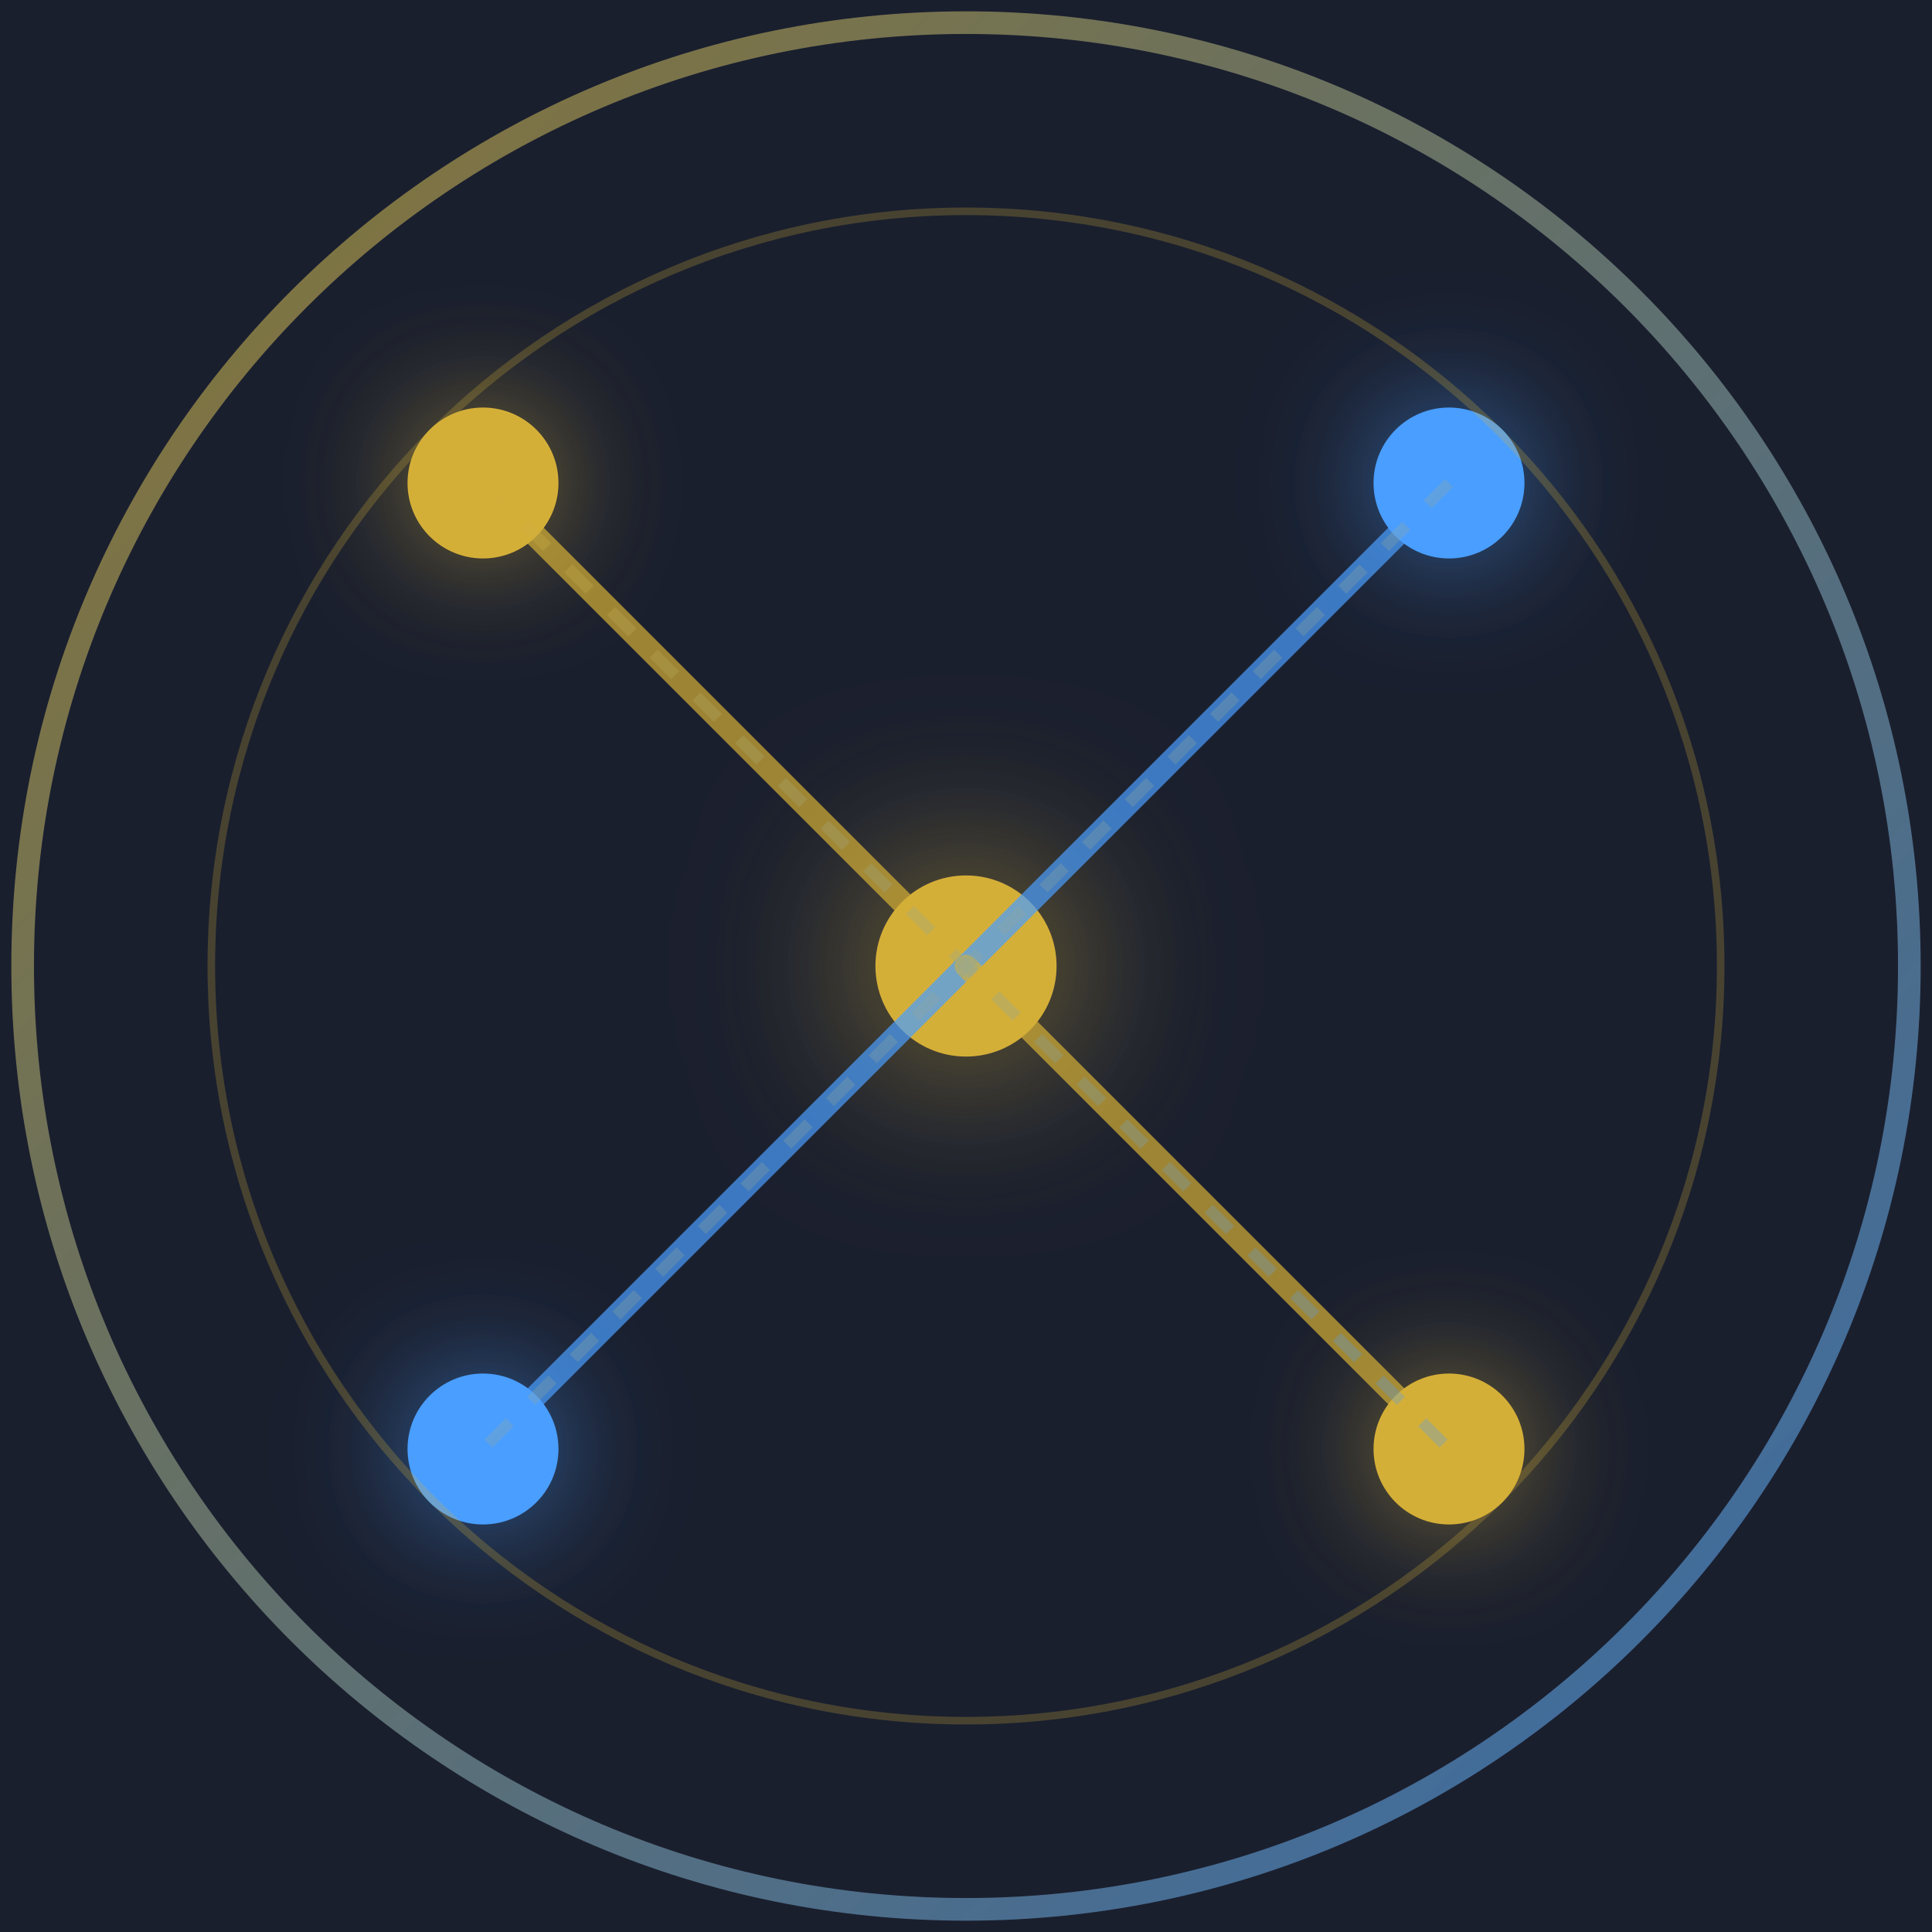
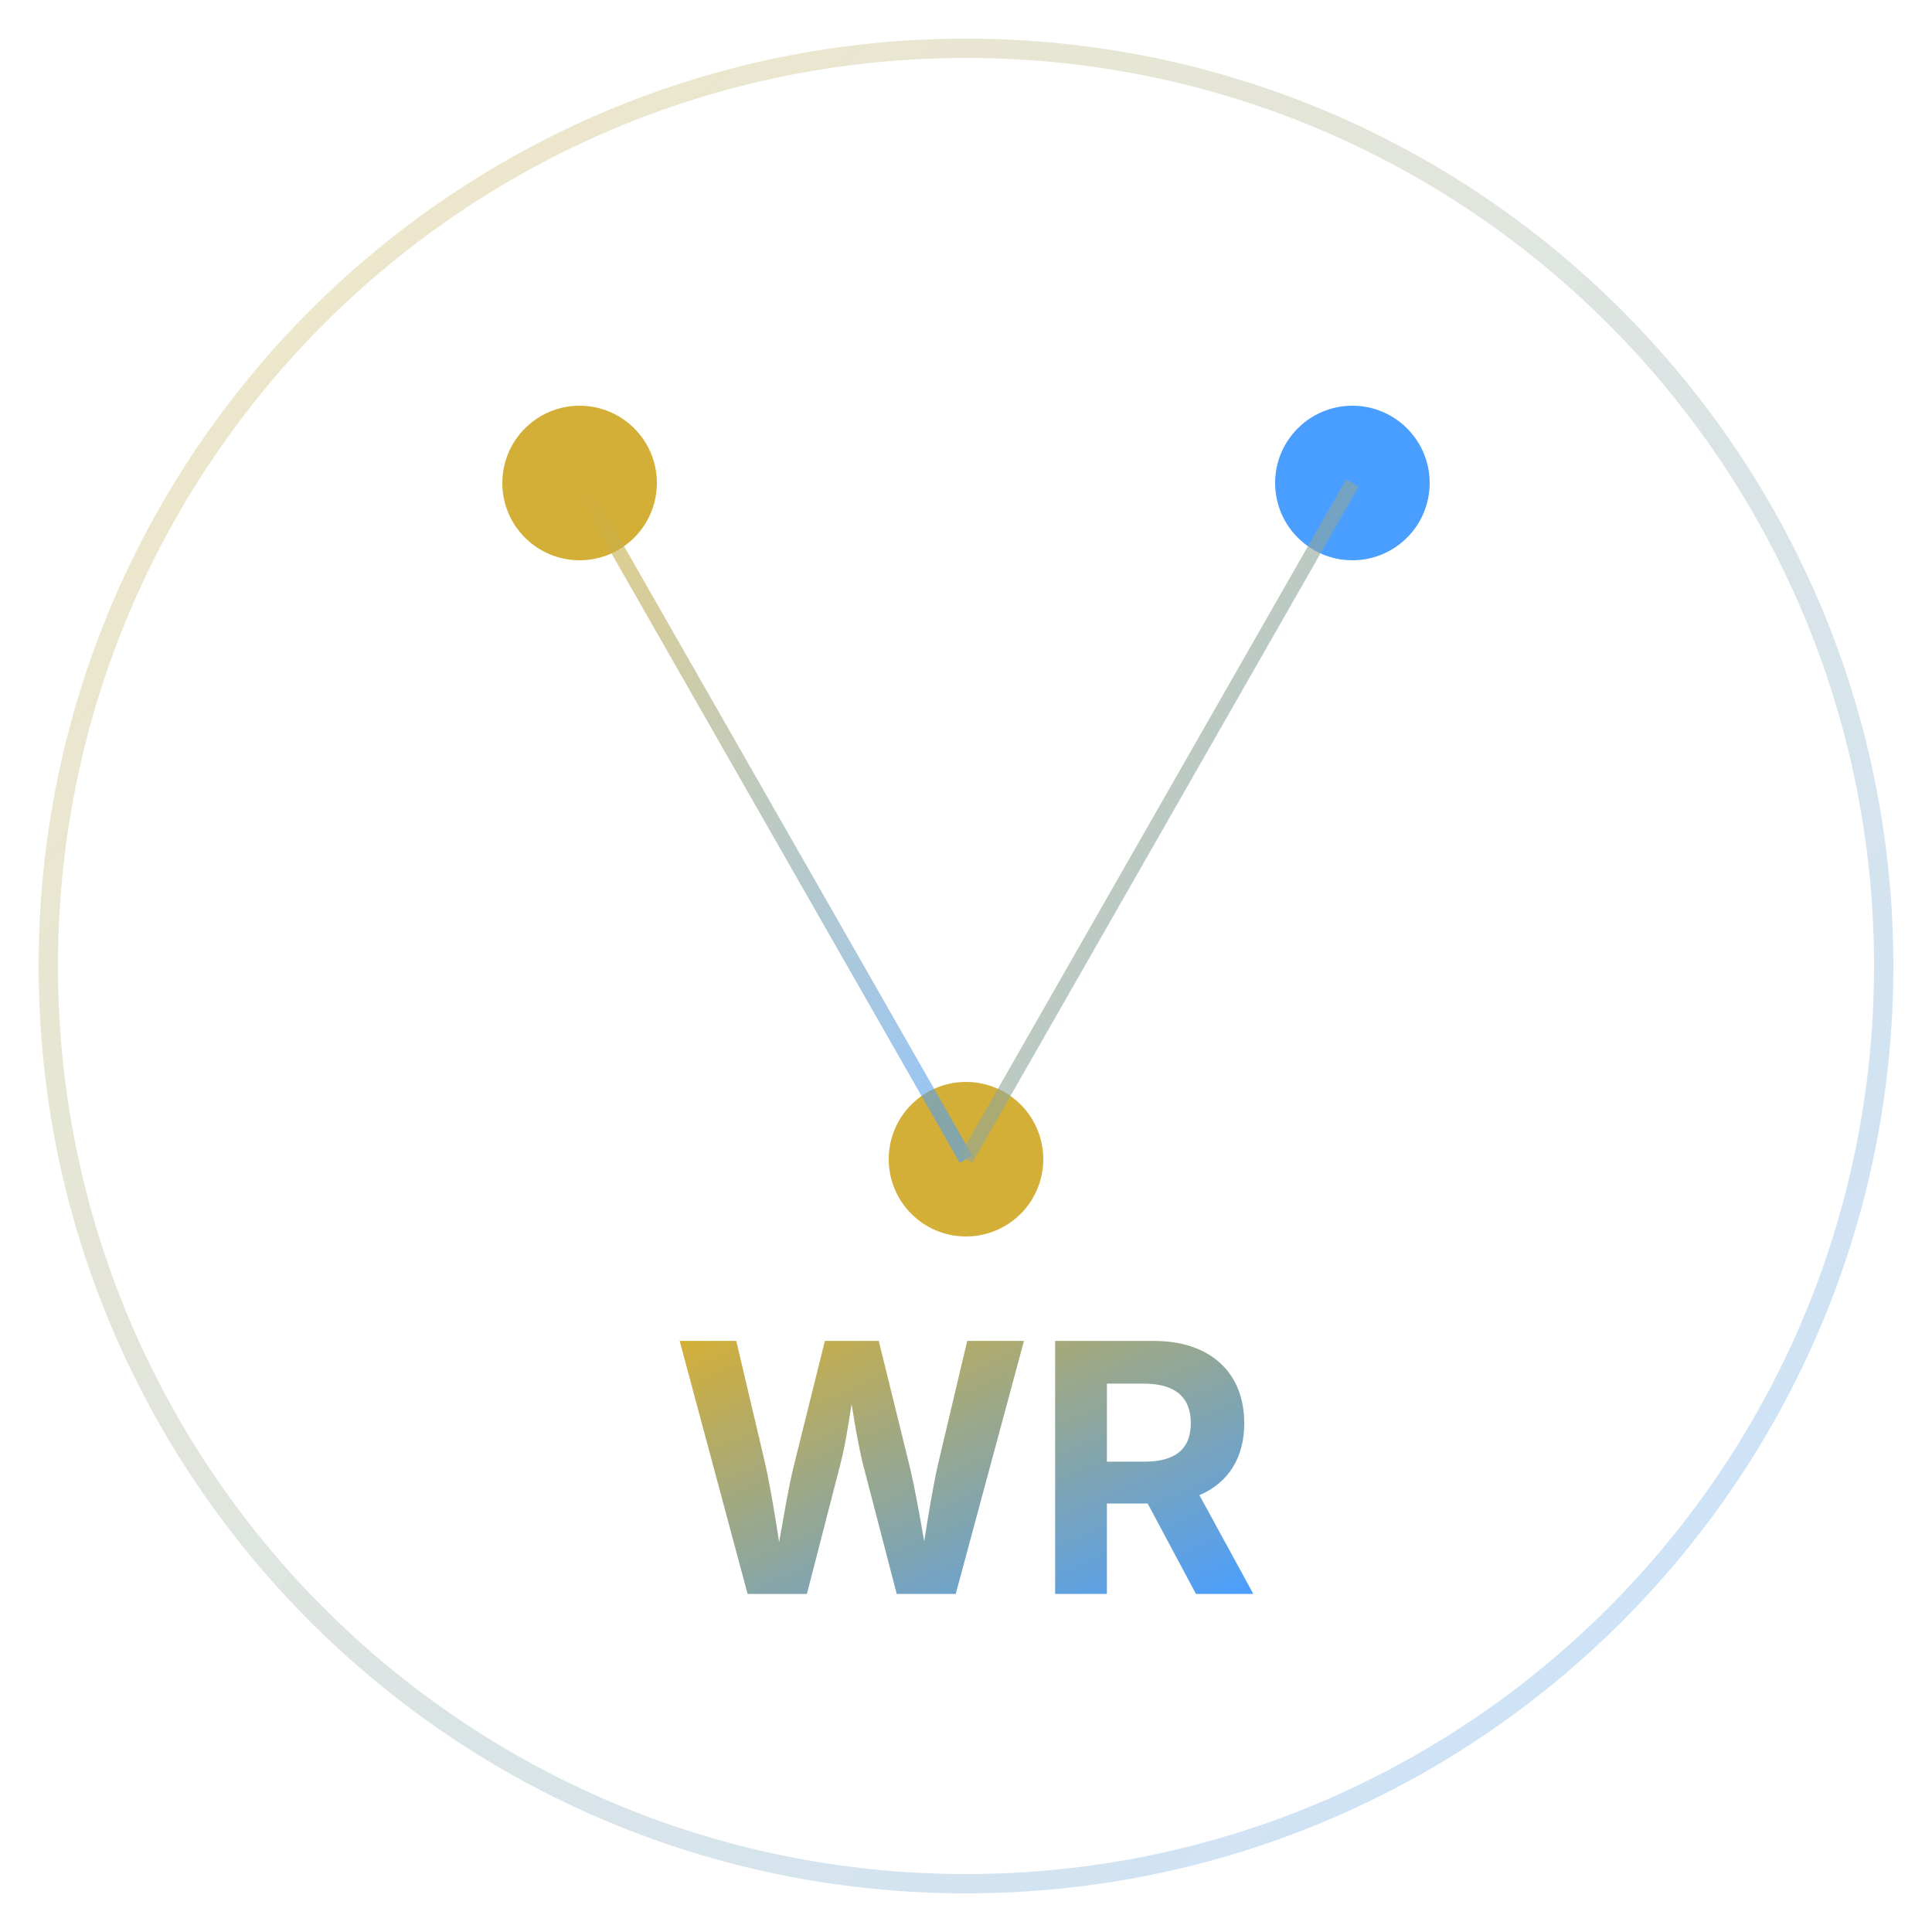
- <svg xmlns="http://www.w3.org/2000/svg" viewBox="0 0 256 256">
+ <svg xmlns="http://www.w3.org/2000/svg" viewBox="0 0 200 200">
  <defs>
-     <linearGradient id="logoGrad" x1="0%" y1="0%" x2="100%" y2="100%">
+     <linearGradient id="logoGradient" x1="0%" y1="0%" x2="100%" y2="100%">
      <stop offset="0%" style="stop-color:#d4af37;stop-opacity:1" />
      <stop offset="100%" style="stop-color:#4a9eff;stop-opacity:1" />
    </linearGradient>
  </defs>
-   <rect width="256" height="256" fill="#1a1f2e" />
-   <circle cx="128" cy="128" r="125" fill="none" stroke="url(#logoGrad)" stroke-width="3" opacity="0.6" />
-   <circle cx="64" cy="64" r="10" fill="#d4af37" filter="drop-shadow(0 0 8px rgba(212,175,55,0.6))" />
-   <circle cx="192" cy="64" r="10" fill="#4a9eff" filter="drop-shadow(0 0 8px rgba(74,158,255,0.6))" />
-   <circle cx="64" cy="192" r="10" fill="#4a9eff" filter="drop-shadow(0 0 8px rgba(74,158,255,0.6))" />
-   <circle cx="192" cy="192" r="10" fill="#d4af37" filter="drop-shadow(0 0 8px rgba(212,175,55,0.6))" />
-   <circle cx="128" cy="128" r="12" fill="#d4af37" filter="drop-shadow(0 0 12px rgba(212,175,55,0.8))" />
-   <line x1="64" y1="64" x2="128" y2="128" stroke="#d4af37" stroke-width="3" opacity="0.7" stroke-linecap="round" />
-   <line x1="192" y1="64" x2="128" y2="128" stroke="#4a9eff" stroke-width="3" opacity="0.7" stroke-linecap="round" />
-   <line x1="64" y1="192" x2="128" y2="128" stroke="#4a9eff" stroke-width="3" opacity="0.7" stroke-linecap="round" />
-   <line x1="192" y1="192" x2="128" y2="128" stroke="#d4af37" stroke-width="3" opacity="0.7" stroke-linecap="round" />
-   <line x1="64" y1="64" x2="192" y2="192" stroke="url(#logoGrad)" stroke-width="1.5" opacity="0.3" stroke-dasharray="4,4" />
-   <line x1="192" y1="64" x2="64" y2="192" stroke="url(#logoGrad)" stroke-width="1.5" opacity="0.3" stroke-dasharray="4,4" />
-   <circle cx="128" cy="128" r="100" fill="none" stroke="#d4af37" stroke-width="1" opacity="0.25" />
+   <circle cx="100" cy="100" r="95" fill="none" stroke="url(#logoGradient)" stroke-width="2" opacity="0.3" />
+   <circle cx="60" cy="50" r="8" fill="#d4af37" />
+   <circle cx="140" cy="50" r="8" fill="#4a9eff" />
+   <circle cx="100" cy="120" r="8" fill="#d4af37" />
+   <line x1="60" y1="50" x2="100" y2="120" stroke="url(#logoGradient)" stroke-width="1.5" opacity="0.6" />
+   <line x1="140" y1="50" x2="100" y2="120" stroke="url(#logoGradient)" stroke-width="1.5" opacity="0.6" />
+   <line x1="60" y1="50" x2="140" y2="50" stroke="url(#logoGradient)" stroke-width="1.5" opacity="0.6" />
+   <text x="100" y="165" font-family="Inter, sans-serif" font-size="36" font-weight="700" text-anchor="middle" fill="url(#logoGradient)">WR</text>
</svg>
